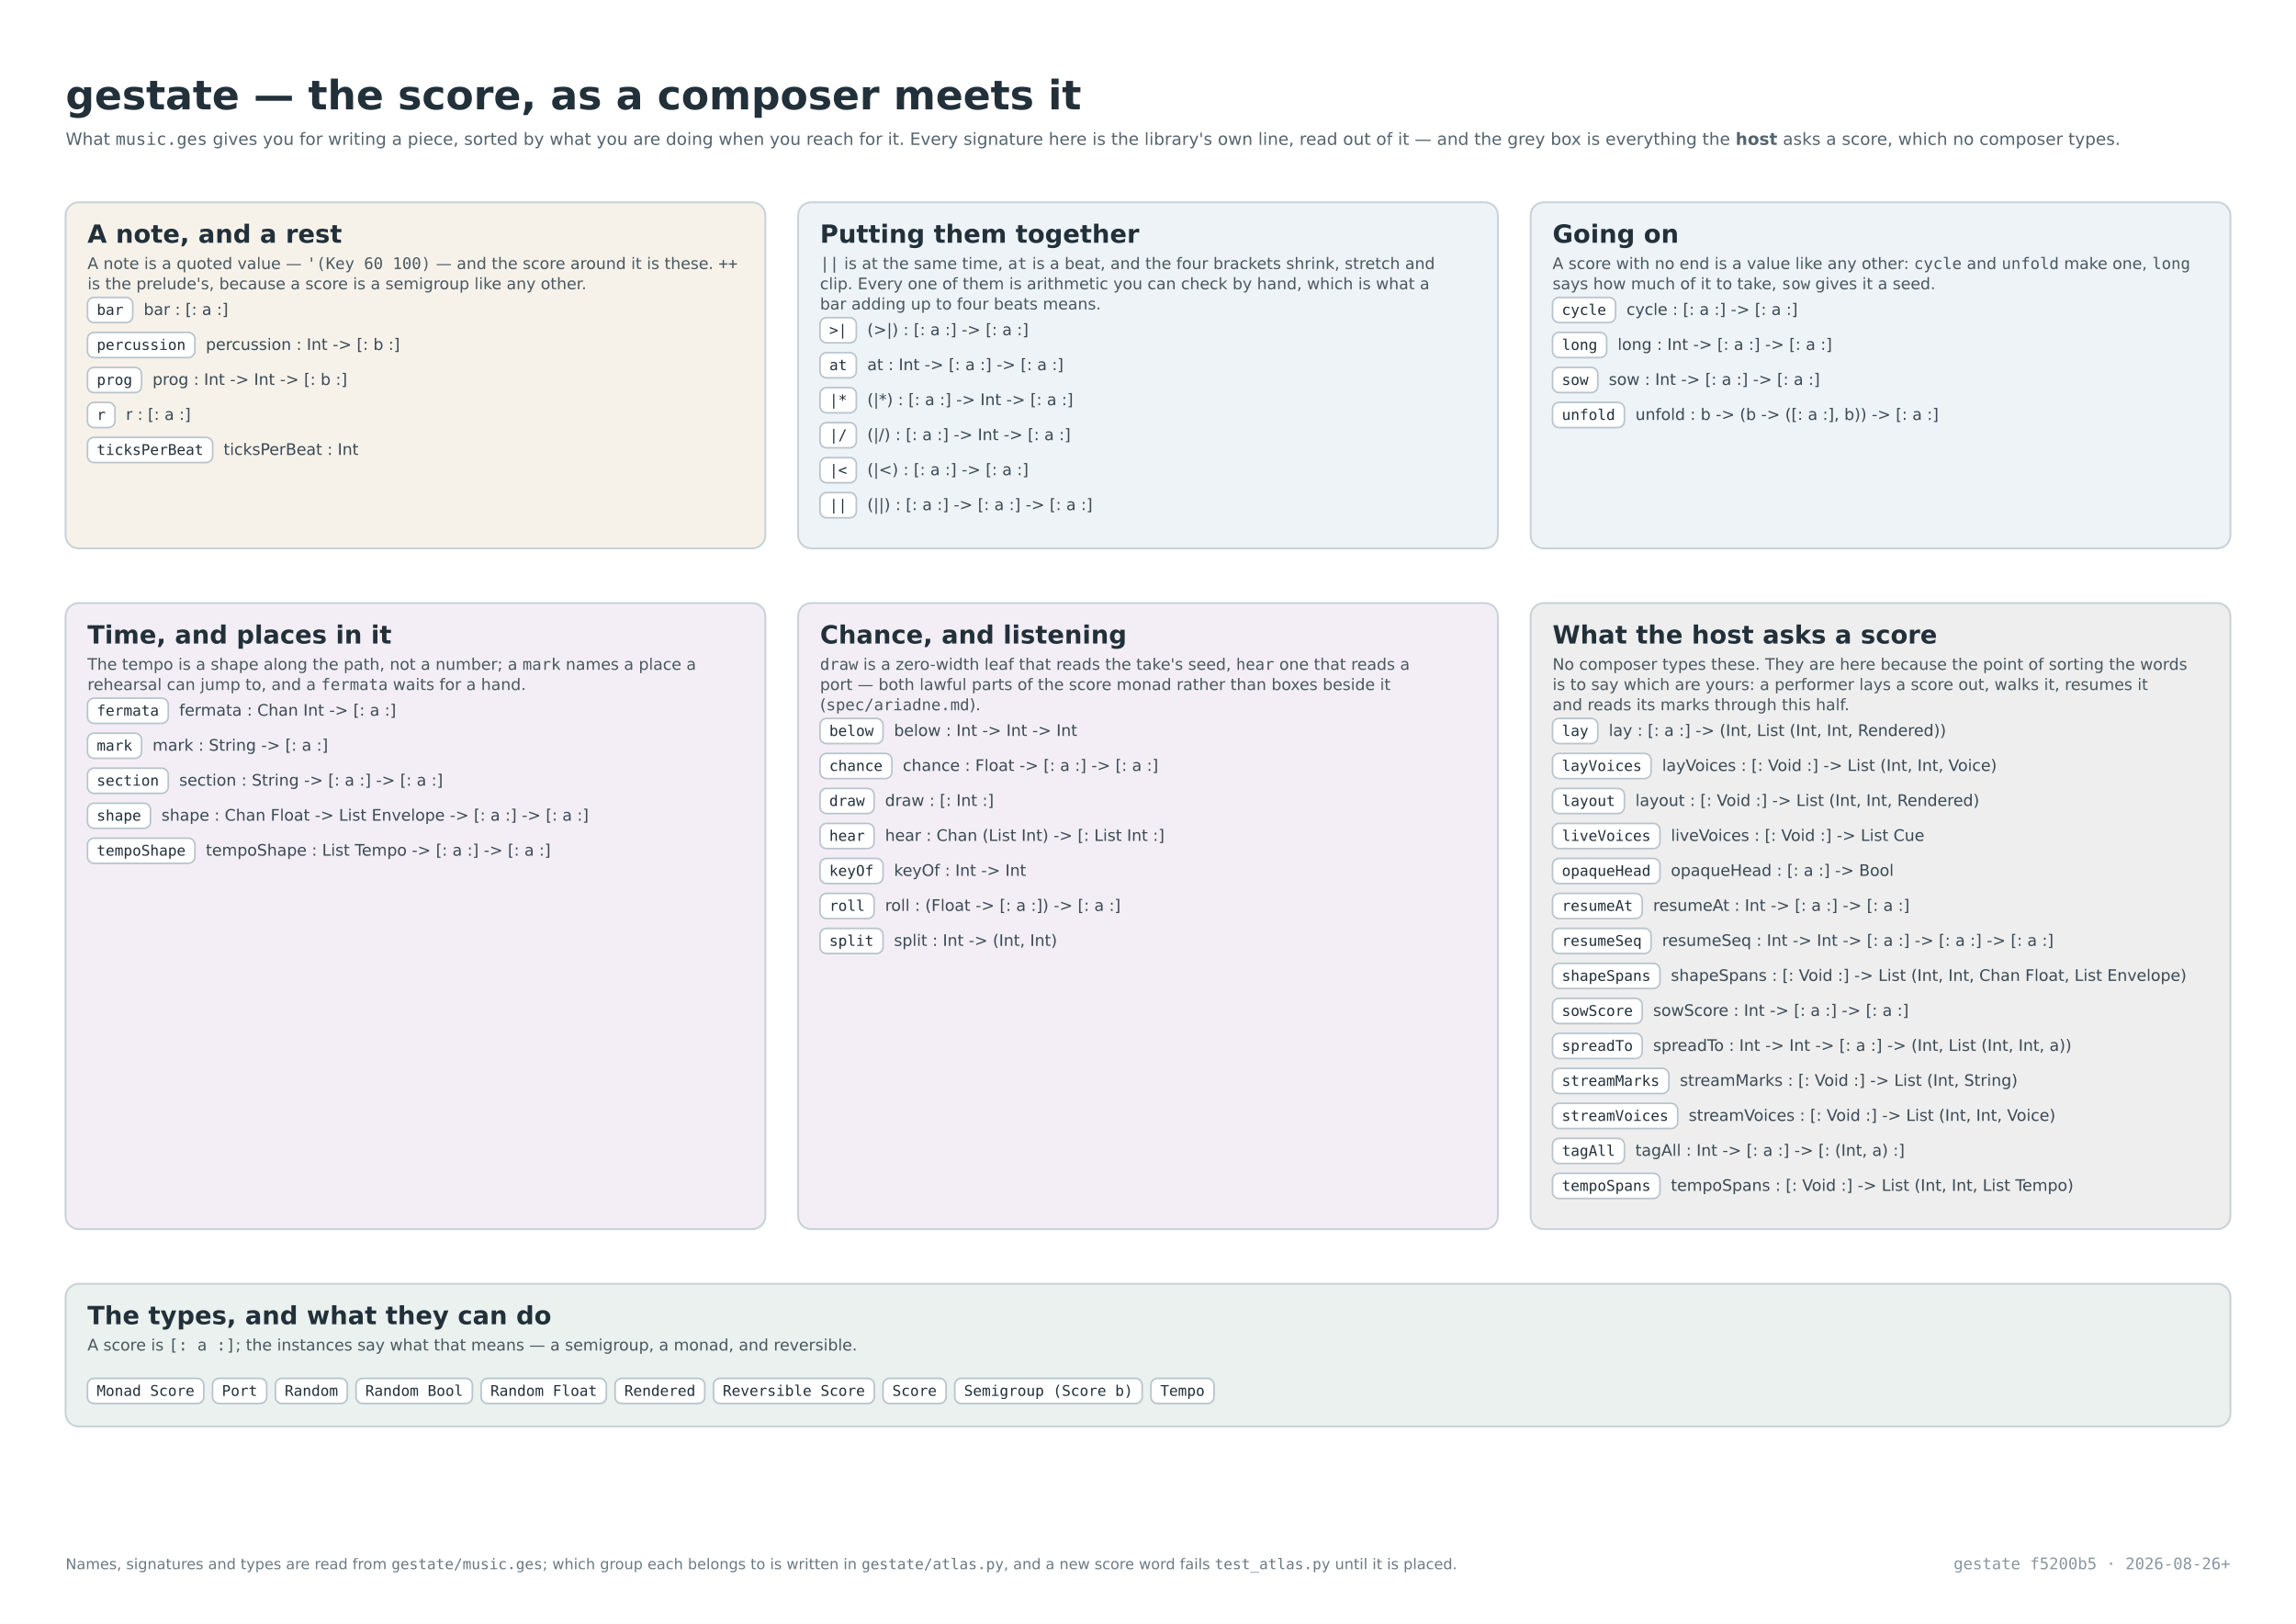
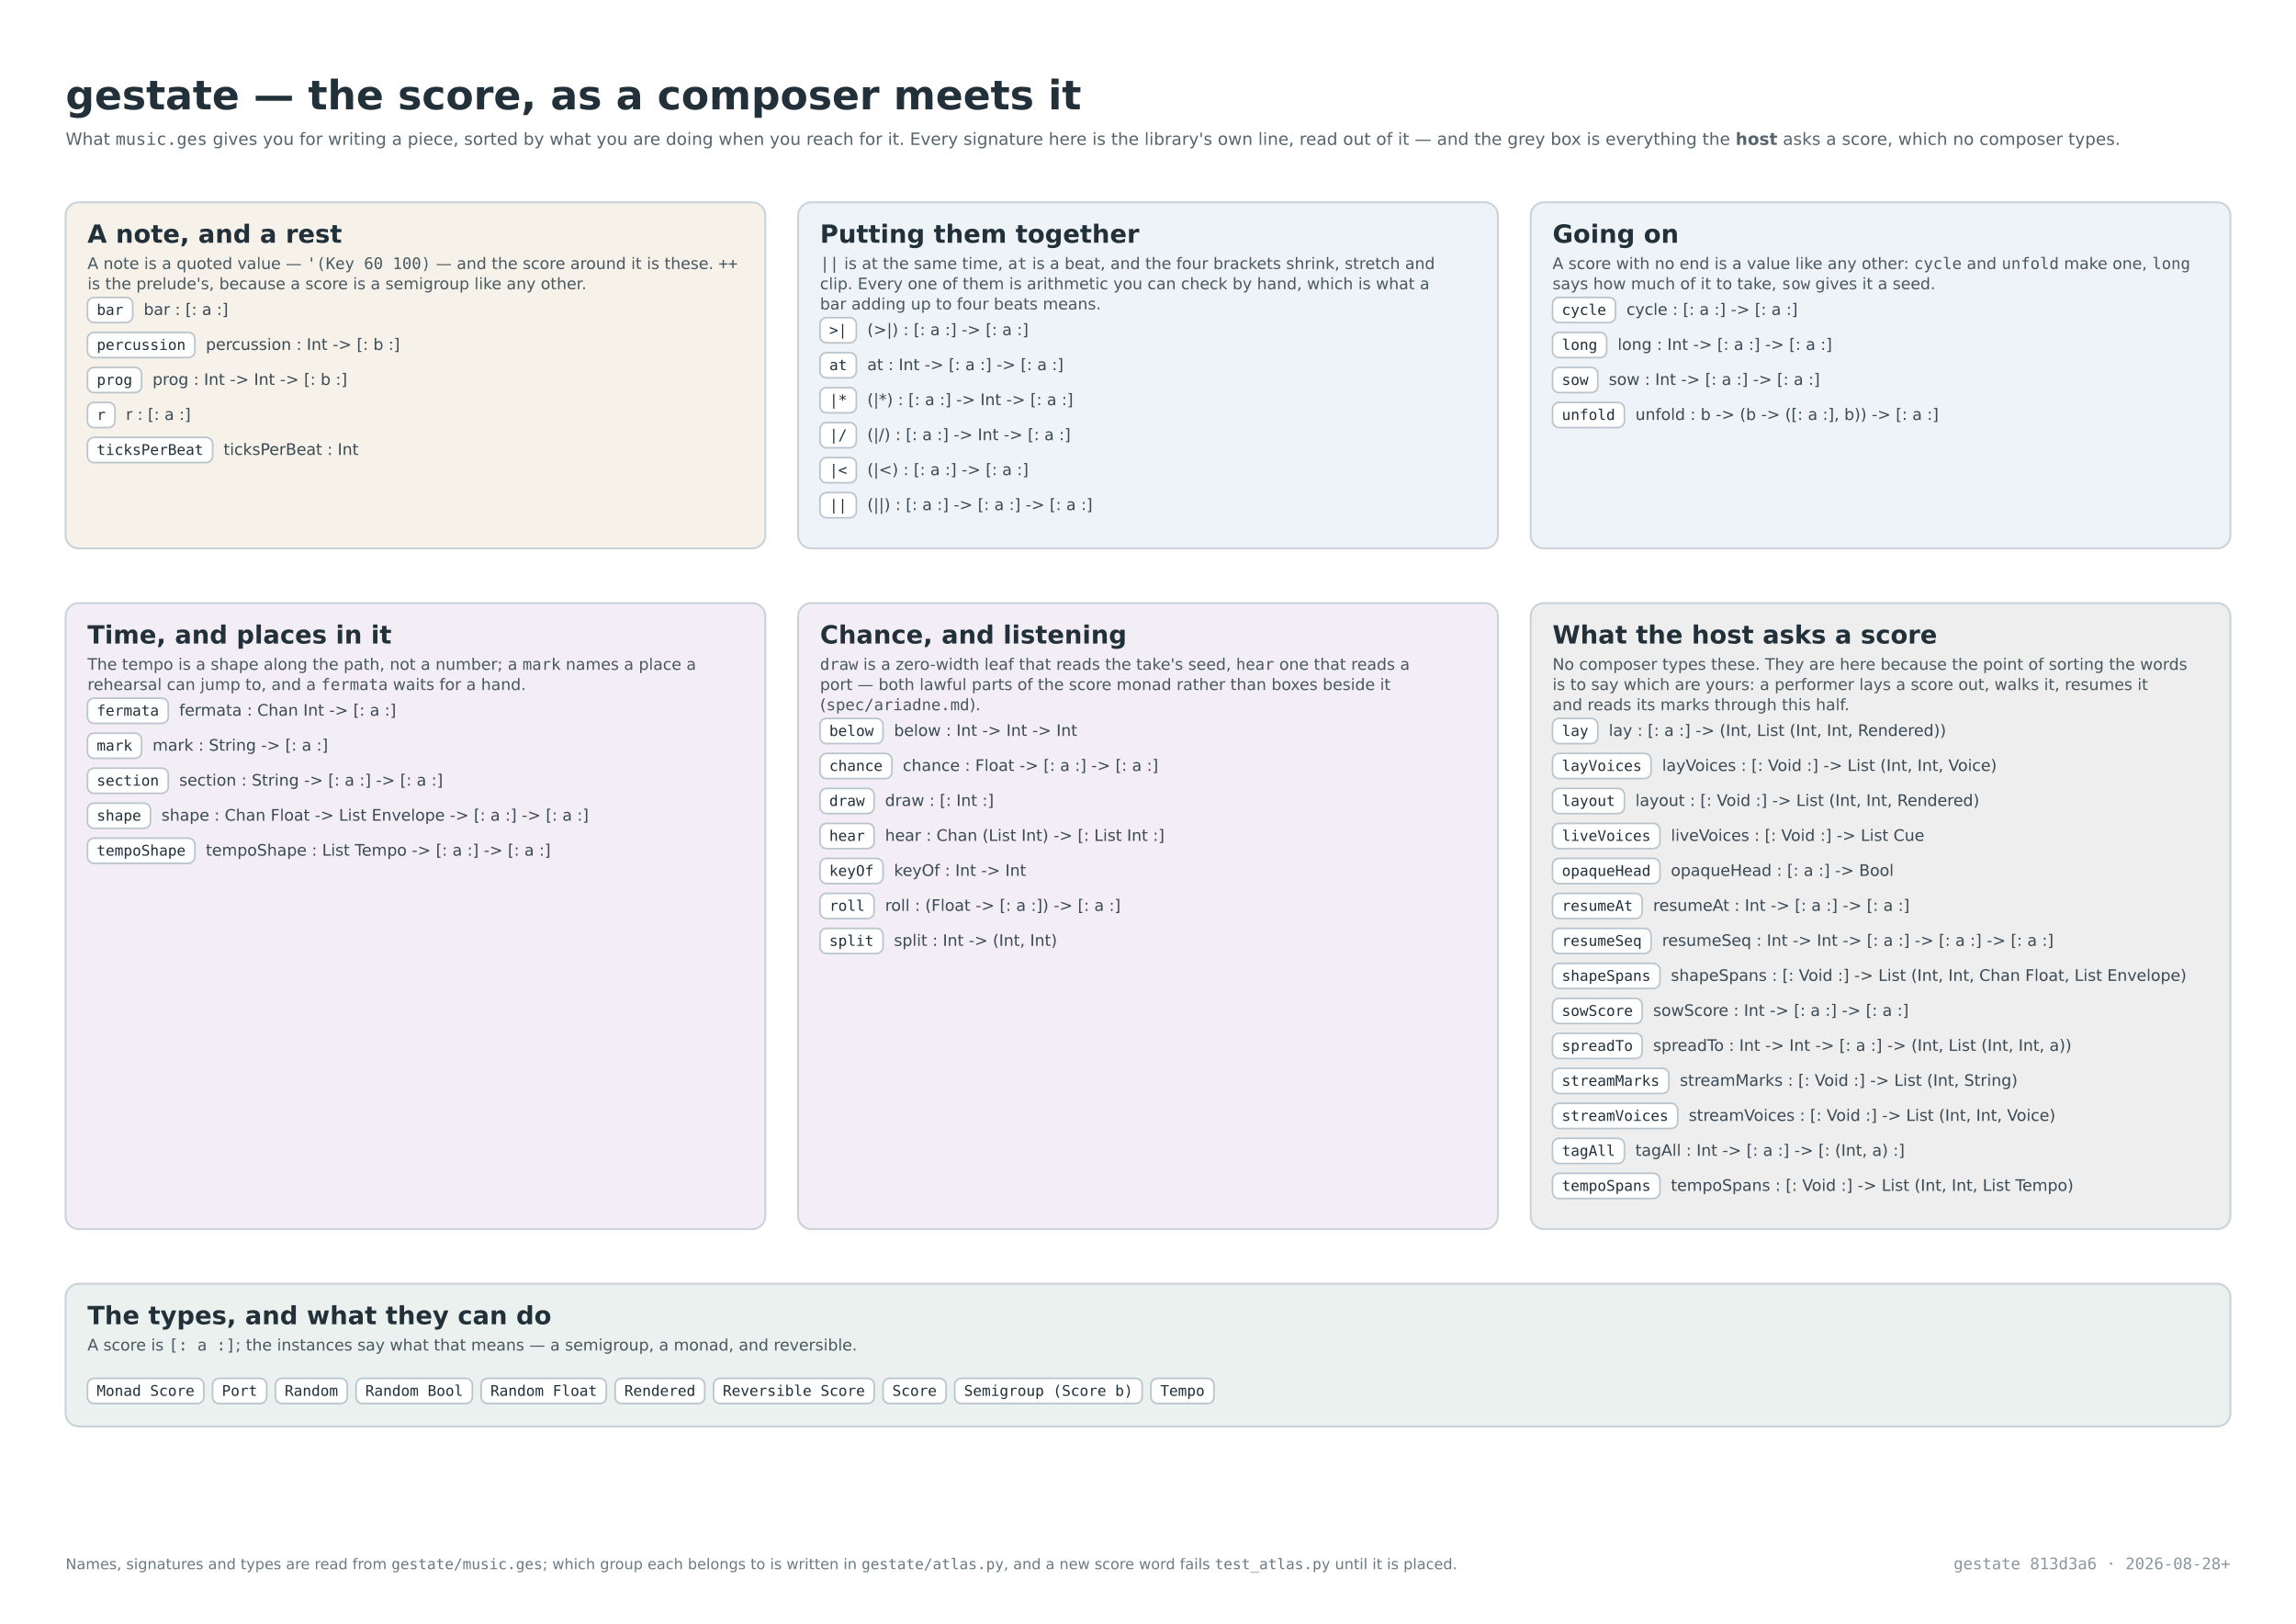
<svg xmlns="http://www.w3.org/2000/svg" width="420mm" height="297mm" viewBox="0 0 420 297">
  <defs>
    <marker id="tip" viewBox="0 0 10 10" refX="9" refY="5" markerWidth="5" markerHeight="5" orient="auto-start-reverse">
      <path d="M 0 1 L 9 5 L 0 9 z" fill="#3b4a55" />
    </marker>
  </defs>
  <style>
  text { font-family: 'DejaVu Sans', Verdana, sans-serif; fill: #22303a; }
  .mono, .chiptext { font-family: 'DejaVu Sans Mono', Consolas, monospace; }
  .title { font-size: 7.4px; font-weight: 700; }
  .subtitle { font-size: 3.1px; fill: #55646e; }
  .foot { font-size: 2.7px; fill: #6b7982; }
  .stamp { font-size: 2.9px; fill: #8a97a0; text-anchor: end; font-family: 'DejaVu Sans Mono', Consolas, monospace; }
  .lane { stroke: #c9d2d8; stroke-width: 0.35; }
  .lanetitle { font-size: 4.6px; font-weight: 700; }
  .step { font-size: 3.6px; font-weight: 700; }
  .stepnum { font-size: 3.2px; fill: #93a2ab; }
  .home { font-size: 2.6px; fill: #6b7982; text-anchor: end; }
  .refuses { font-size: 2.6px; fill: #8a5a5a; }
  .note { font-size: 2.9px; fill: #4a5860; }
  .extra { font-size: 2.9px; fill: #3b4a55; }
  .chip { fill: #ffffff; stroke: #b9c4cc; stroke-width: 0.3; }
  .chiptext { font-size: 2.7px; text-anchor: middle; }
  .edge { stroke: #3b4a55; stroke-width: 0.55; fill: none; }
  .edgetext { font-size: 2.7px; fill: #3b4a55; text-anchor: middle; }
</style>
  <rect x="0" y="0" width="420" height="297" fill="#ffffff" />
  <text class="title" x="12.00" y="20.00">gestate — the score, as a composer meets it</text>
  <text class="subtitle" x="12.00" y="26.50">What <tspan class="mono">music.ges</tspan> gives you for writing a piece, sorted by what you are doing when you reach for it. Every signature here is the library's own line, read out of it — and the grey box is everything the <tspan font-weight="700">host</tspan> asks a score, which no composer types.</text>
  <text class="foot" x="12.00" y="287.00">Names, signatures and types are read from <tspan class="mono">gestate/music.ges</tspan>; which group each belongs to is written in <tspan class="mono">gestate/atlas.py</tspan>, and a new score word fails <tspan class="mono">test_atlas.py</tspan> until it is placed.</text>
-   <text class="stamp" x="408.00" y="287.00">gestate f5200b5 · 2026-08-26+</text>
+   <text class="stamp" x="408.00" y="287.00">gestate 813d3a6 · 2026-08-28+</text>
  <rect class="lane" x="12.00" y="37.00" width="128.00" height="63.30" rx="2.4" style="fill:#f6f2ea" />
  <text class="lanetitle" x="16.00" y="44.40">A note, and a rest</text>
  <text class="note" x="16.00" y="49.20">A note is a quoted value — <tspan class="mono">'(Key 60 100)</tspan> — and the score around it is these. <tspan class="mono">++</tspan>
  </text>
  <text class="note" x="16.00" y="52.90">is the prelude's, because a score is a semigroup like any other.</text>
  <rect class="chip" x="16.00" y="54.40" width="8.28" height="4.6" rx="1.2" />
  <text class="chiptext" x="20.14" y="57.60">bar</text>
  <text class="extra" x="26.28" y="57.60">bar : [: a :]</text>
  <rect class="chip" x="16.00" y="60.80" width="19.65" height="4.6" rx="1.2" />
  <text class="chiptext" x="25.83" y="64.00">percussion</text>
  <text class="extra" x="37.65" y="64.00">percussion : Int -&gt; [: b :]</text>
  <rect class="chip" x="16.00" y="67.20" width="9.90" height="4.6" rx="1.2" />
  <text class="chiptext" x="20.95" y="70.40">prog</text>
  <text class="extra" x="27.90" y="70.40">prog : Int -&gt; Int -&gt; [: b :]</text>
  <rect class="chip" x="16.00" y="73.60" width="5.03" height="4.6" rx="1.2" />
  <text class="chiptext" x="18.51" y="76.80">r</text>
  <text class="extra" x="23.03" y="76.80">r : [: a :]</text>
  <rect class="chip" x="16.00" y="80.00" width="22.90" height="4.6" rx="1.2" />
  <text class="chiptext" x="27.45" y="83.20">ticksPerBeat</text>
  <text class="extra" x="40.90" y="83.20">ticksPerBeat : Int</text>
  <rect class="lane" x="146.00" y="37.00" width="128.00" height="63.30" rx="2.4" style="fill:#eef3f7" />
  <text class="lanetitle" x="150.00" y="44.40">Putting them together</text>
  <text class="note" x="150.00" y="49.20">
    <tspan class="mono">||</tspan> is at the same time, <tspan class="mono">at</tspan> is a beat, and the four brackets shrink, stretch and</text>
  <text class="note" x="150.00" y="52.90">clip. Every one of them is arithmetic you can check by hand, which is what a</text>
  <text class="note" x="150.00" y="56.60">bar adding up to four beats means.</text>
  <rect class="chip" x="150.00" y="58.10" width="6.65" height="4.6" rx="1.2" />
  <text class="chiptext" x="153.33" y="61.30">&gt;|</text>
  <text class="extra" x="158.65" y="61.30">(&gt;|) : [: a :] -&gt; [: a :]</text>
  <rect class="chip" x="150.00" y="64.50" width="6.65" height="4.6" rx="1.2" />
  <text class="chiptext" x="153.33" y="67.70">at</text>
  <text class="extra" x="158.65" y="67.70">at : Int -&gt; [: a :] -&gt; [: a :]</text>
  <rect class="chip" x="150.00" y="70.90" width="6.65" height="4.6" rx="1.2" />
  <text class="chiptext" x="153.33" y="74.10">|*</text>
  <text class="extra" x="158.65" y="74.10">(|*) : [: a :] -&gt; Int -&gt; [: a :]</text>
  <rect class="chip" x="150.00" y="77.30" width="6.65" height="4.6" rx="1.2" />
  <text class="chiptext" x="153.33" y="80.50">|/</text>
  <text class="extra" x="158.65" y="80.50">(|/) : [: a :] -&gt; Int -&gt; [: a :]</text>
  <rect class="chip" x="150.00" y="83.70" width="6.65" height="4.6" rx="1.2" />
  <text class="chiptext" x="153.33" y="86.90">|&lt;</text>
  <text class="extra" x="158.65" y="86.90">(|&lt;) : [: a :] -&gt; [: a :]</text>
  <rect class="chip" x="150.00" y="90.10" width="6.65" height="4.6" rx="1.2" />
  <text class="chiptext" x="153.33" y="93.30">||</text>
  <text class="extra" x="158.65" y="93.30">(||) : [: a :] -&gt; [: a :] -&gt; [: a :]</text>
  <rect class="lane" x="280.00" y="37.00" width="128.00" height="63.30" rx="2.4" style="fill:#eef3f7" />
  <text class="lanetitle" x="284.00" y="44.40">Going on</text>
  <text class="note" x="284.00" y="49.20">A score with no end is a value like any other: <tspan class="mono">cycle</tspan> and <tspan class="mono">unfold</tspan> make one, <tspan class="mono">long</tspan>
  </text>
  <text class="note" x="284.00" y="52.90">says how much of it to take, <tspan class="mono">sow</tspan> gives it a seed.</text>
  <rect class="chip" x="284.00" y="54.40" width="11.53" height="4.6" rx="1.2" />
  <text class="chiptext" x="289.76" y="57.60">cycle</text>
  <text class="extra" x="297.53" y="57.60">cycle : [: a :] -&gt; [: a :]</text>
  <rect class="chip" x="284.00" y="60.80" width="9.90" height="4.6" rx="1.2" />
  <text class="chiptext" x="288.95" y="64.00">long</text>
  <text class="extra" x="295.90" y="64.00">long : Int -&gt; [: a :] -&gt; [: a :]</text>
  <rect class="chip" x="284.00" y="67.20" width="8.28" height="4.6" rx="1.2" />
  <text class="chiptext" x="288.14" y="70.40">sow</text>
  <text class="extra" x="294.28" y="70.40">sow : Int -&gt; [: a :] -&gt; [: a :]</text>
  <rect class="chip" x="284.00" y="73.60" width="13.15" height="4.6" rx="1.2" />
  <text class="chiptext" x="290.58" y="76.80">unfold</text>
  <text class="extra" x="299.15" y="76.80">unfold : b -&gt; (b -&gt; ([: a :], b)) -&gt; [: a :]</text>
  <rect class="lane" x="12.00" y="110.30" width="128.00" height="114.50" rx="2.4" style="fill:#f3eef5" />
  <text class="lanetitle" x="16.00" y="117.70">Time, and places in it</text>
  <text class="note" x="16.00" y="122.50">The tempo is a shape along the path, not a number; a <tspan class="mono">mark</tspan> names a place a</text>
  <text class="note" x="16.00" y="126.20">rehearsal can jump to, and a <tspan class="mono">fermata</tspan> waits for a hand.</text>
  <rect class="chip" x="16.00" y="127.70" width="14.78" height="4.6" rx="1.2" />
  <text class="chiptext" x="23.39" y="130.90">fermata</text>
  <text class="extra" x="32.78" y="130.90">fermata : Chan Int -&gt; [: a :]</text>
  <rect class="chip" x="16.00" y="134.10" width="9.90" height="4.6" rx="1.2" />
  <text class="chiptext" x="20.95" y="137.30">mark</text>
  <text class="extra" x="27.90" y="137.30">mark : String -&gt; [: a :]</text>
  <rect class="chip" x="16.00" y="140.50" width="14.78" height="4.6" rx="1.2" />
  <text class="chiptext" x="23.39" y="143.70">section</text>
  <text class="extra" x="32.78" y="143.70">section : String -&gt; [: a :] -&gt; [: a :]</text>
  <rect class="chip" x="16.00" y="146.90" width="11.53" height="4.6" rx="1.2" />
  <text class="chiptext" x="21.76" y="150.10">shape</text>
  <text class="extra" x="29.53" y="150.10">shape : Chan Float -&gt; List Envelope -&gt; [: a :] -&gt; [: a :]</text>
  <rect class="chip" x="16.00" y="153.30" width="19.65" height="4.6" rx="1.2" />
  <text class="chiptext" x="25.83" y="156.50">tempoShape</text>
  <text class="extra" x="37.65" y="156.50">tempoShape : List Tempo -&gt; [: a :] -&gt; [: a :]</text>
  <rect class="lane" x="146.00" y="110.30" width="128.00" height="114.50" rx="2.4" style="fill:#f3eef5" />
  <text class="lanetitle" x="150.00" y="117.70">Chance, and listening</text>
  <text class="note" x="150.00" y="122.50">
    <tspan class="mono">draw</tspan> is a zero-width leaf that reads the take's seed, <tspan class="mono">hear</tspan> one that reads a</text>
  <text class="note" x="150.00" y="126.20">port — both lawful parts of the score monad rather than boxes beside it</text>
  <text class="note" x="150.00" y="129.90">(<tspan class="mono">spec/ariadne.md</tspan>).</text>
  <rect class="chip" x="150.00" y="131.40" width="11.53" height="4.6" rx="1.2" />
  <text class="chiptext" x="155.76" y="134.60">below</text>
  <text class="extra" x="163.53" y="134.60">below : Int -&gt; Int -&gt; Int</text>
  <rect class="chip" x="150.00" y="137.80" width="13.15" height="4.6" rx="1.2" />
  <text class="chiptext" x="156.58" y="141.00">chance</text>
  <text class="extra" x="165.15" y="141.00">chance : Float -&gt; [: a :] -&gt; [: a :]</text>
  <rect class="chip" x="150.00" y="144.20" width="9.90" height="4.6" rx="1.2" />
  <text class="chiptext" x="154.95" y="147.40">draw</text>
  <text class="extra" x="161.90" y="147.40">draw : [: Int :]</text>
  <rect class="chip" x="150.00" y="150.60" width="9.90" height="4.6" rx="1.2" />
  <text class="chiptext" x="154.95" y="153.80">hear</text>
  <text class="extra" x="161.90" y="153.80">hear : Chan (List Int) -&gt; [: List Int :]</text>
  <rect class="chip" x="150.00" y="157.00" width="11.53" height="4.6" rx="1.2" />
  <text class="chiptext" x="155.76" y="160.20">keyOf</text>
  <text class="extra" x="163.53" y="160.20">keyOf : Int -&gt; Int</text>
  <rect class="chip" x="150.00" y="163.40" width="9.90" height="4.6" rx="1.2" />
  <text class="chiptext" x="154.95" y="166.60">roll</text>
  <text class="extra" x="161.90" y="166.60">roll : (Float -&gt; [: a :]) -&gt; [: a :]</text>
  <rect class="chip" x="150.00" y="169.80" width="11.53" height="4.6" rx="1.2" />
  <text class="chiptext" x="155.76" y="173.00">split</text>
  <text class="extra" x="163.53" y="173.00">split : Int -&gt; (Int, Int)</text>
  <rect class="lane" x="280.00" y="110.30" width="128.00" height="114.50" rx="2.4" style="fill:#eeeeee" />
  <text class="lanetitle" x="284.00" y="117.70">What the host asks a score</text>
  <text class="note" x="284.00" y="122.50">No composer types these. They are here because the point of sorting the words</text>
  <text class="note" x="284.00" y="126.20">is to say which are yours: a performer lays a score out, walks it, resumes it</text>
  <text class="note" x="284.00" y="129.90">and reads its marks through this half.</text>
  <rect class="chip" x="284.00" y="131.40" width="8.28" height="4.6" rx="1.2" />
  <text class="chiptext" x="288.14" y="134.60">lay</text>
  <text class="extra" x="294.28" y="134.60">lay : [: a :] -&gt; (Int, List (Int, Int, Rendered))</text>
  <rect class="chip" x="284.00" y="137.80" width="18.03" height="4.6" rx="1.2" />
  <text class="chiptext" x="293.01" y="141.00">layVoices</text>
  <text class="extra" x="304.03" y="141.00">layVoices : [: Void :] -&gt; List (Int, Int, Voice)</text>
  <rect class="chip" x="284.00" y="144.20" width="13.15" height="4.6" rx="1.2" />
  <text class="chiptext" x="290.58" y="147.40">layout</text>
  <text class="extra" x="299.15" y="147.40">layout : [: Void :] -&gt; List (Int, Int, Rendered)</text>
  <rect class="chip" x="284.00" y="150.60" width="19.65" height="4.6" rx="1.2" />
  <text class="chiptext" x="293.83" y="153.80">liveVoices</text>
  <text class="extra" x="305.65" y="153.80">liveVoices : [: Void :] -&gt; List Cue</text>
  <rect class="chip" x="284.00" y="157.00" width="19.65" height="4.6" rx="1.2" />
  <text class="chiptext" x="293.83" y="160.20">opaqueHead</text>
  <text class="extra" x="305.65" y="160.20">opaqueHead : [: a :] -&gt; Bool</text>
  <rect class="chip" x="284.00" y="163.40" width="16.40" height="4.6" rx="1.2" />
  <text class="chiptext" x="292.20" y="166.60">resumeAt</text>
  <text class="extra" x="302.40" y="166.60">resumeAt : Int -&gt; [: a :] -&gt; [: a :]</text>
  <rect class="chip" x="284.00" y="169.80" width="18.03" height="4.6" rx="1.2" />
  <text class="chiptext" x="293.01" y="173.00">resumeSeq</text>
  <text class="extra" x="304.03" y="173.00">resumeSeq : Int -&gt; Int -&gt; [: a :] -&gt; [: a :] -&gt; [: a :]</text>
  <rect class="chip" x="284.00" y="176.20" width="19.65" height="4.6" rx="1.2" />
  <text class="chiptext" x="293.83" y="179.40">shapeSpans</text>
  <text class="extra" x="305.65" y="179.40">shapeSpans : [: Void :] -&gt; List (Int, Int, Chan Float, List Envelope)</text>
  <rect class="chip" x="284.00" y="182.60" width="16.40" height="4.6" rx="1.2" />
  <text class="chiptext" x="292.20" y="185.80">sowScore</text>
  <text class="extra" x="302.40" y="185.80">sowScore : Int -&gt; [: a :] -&gt; [: a :]</text>
  <rect class="chip" x="284.00" y="189.00" width="16.40" height="4.6" rx="1.2" />
  <text class="chiptext" x="292.20" y="192.20">spreadTo</text>
  <text class="extra" x="302.40" y="192.20">spreadTo : Int -&gt; Int -&gt; [: a :] -&gt; (Int, List (Int, Int, a))</text>
  <rect class="chip" x="284.00" y="195.40" width="21.28" height="4.6" rx="1.2" />
  <text class="chiptext" x="294.64" y="198.60">streamMarks</text>
  <text class="extra" x="307.28" y="198.60">streamMarks : [: Void :] -&gt; List (Int, String)</text>
  <rect class="chip" x="284.00" y="201.80" width="22.90" height="4.6" rx="1.2" />
  <text class="chiptext" x="295.45" y="205.00">streamVoices</text>
  <text class="extra" x="308.90" y="205.00">streamVoices : [: Void :] -&gt; List (Int, Int, Voice)</text>
  <rect class="chip" x="284.00" y="208.20" width="13.15" height="4.6" rx="1.2" />
  <text class="chiptext" x="290.58" y="211.40">tagAll</text>
  <text class="extra" x="299.15" y="211.40">tagAll : Int -&gt; [: a :] -&gt; [: (Int, a) :]</text>
  <rect class="chip" x="284.00" y="214.60" width="19.65" height="4.6" rx="1.2" />
  <text class="chiptext" x="293.83" y="217.80">tempoSpans</text>
  <text class="extra" x="305.65" y="217.80">tempoSpans : [: Void :] -&gt; List (Int, Int, List Tempo)</text>
  <rect class="lane" x="12.00" y="234.80" width="396.00" height="26.10" rx="2.4" style="fill:#eaf1ee" />
  <text class="lanetitle" x="16.00" y="242.20">The types, and what they can do</text>
  <text class="note" x="16.00" y="247.00">A score is <tspan class="mono">[: a :]</tspan>; the instances say what that means — a semigroup, a monad, and reversible.</text>
  <rect class="chip" x="16.00" y="252.10" width="21.28" height="4.6" rx="1.2" />
  <text class="chiptext" x="26.64" y="255.30">Monad Score</text>
  <rect class="chip" x="38.88" y="252.10" width="9.90" height="4.6" rx="1.2" />
  <text class="chiptext" x="43.83" y="255.30">Port</text>
  <rect class="chip" x="50.38" y="252.10" width="13.15" height="4.6" rx="1.2" />
  <text class="chiptext" x="56.96" y="255.30">Random</text>
  <rect class="chip" x="65.13" y="252.10" width="21.28" height="4.6" rx="1.2" />
  <text class="chiptext" x="75.77" y="255.30">Random Bool</text>
  <rect class="chip" x="88.01" y="252.10" width="22.90" height="4.6" rx="1.2" />
  <text class="chiptext" x="99.47" y="255.30">Random Float</text>
  <rect class="chip" x="112.52" y="252.10" width="16.40" height="4.6" rx="1.2" />
  <text class="chiptext" x="120.72" y="255.30">Rendered</text>
  <rect class="chip" x="130.52" y="252.10" width="29.41" height="4.6" rx="1.2" />
  <text class="chiptext" x="145.22" y="255.30">Reversible Score</text>
  <rect class="chip" x="161.53" y="252.10" width="11.53" height="4.6" rx="1.2" />
  <text class="chiptext" x="167.29" y="255.30">Score</text>
  <rect class="chip" x="174.65" y="252.10" width="34.28" height="4.6" rx="1.2" />
  <text class="chiptext" x="191.80" y="255.30">Semigroup (Score b)</text>
  <rect class="chip" x="210.54" y="252.10" width="11.53" height="4.6" rx="1.2" />
  <text class="chiptext" x="216.30" y="255.30">Tempo</text>
</svg>
